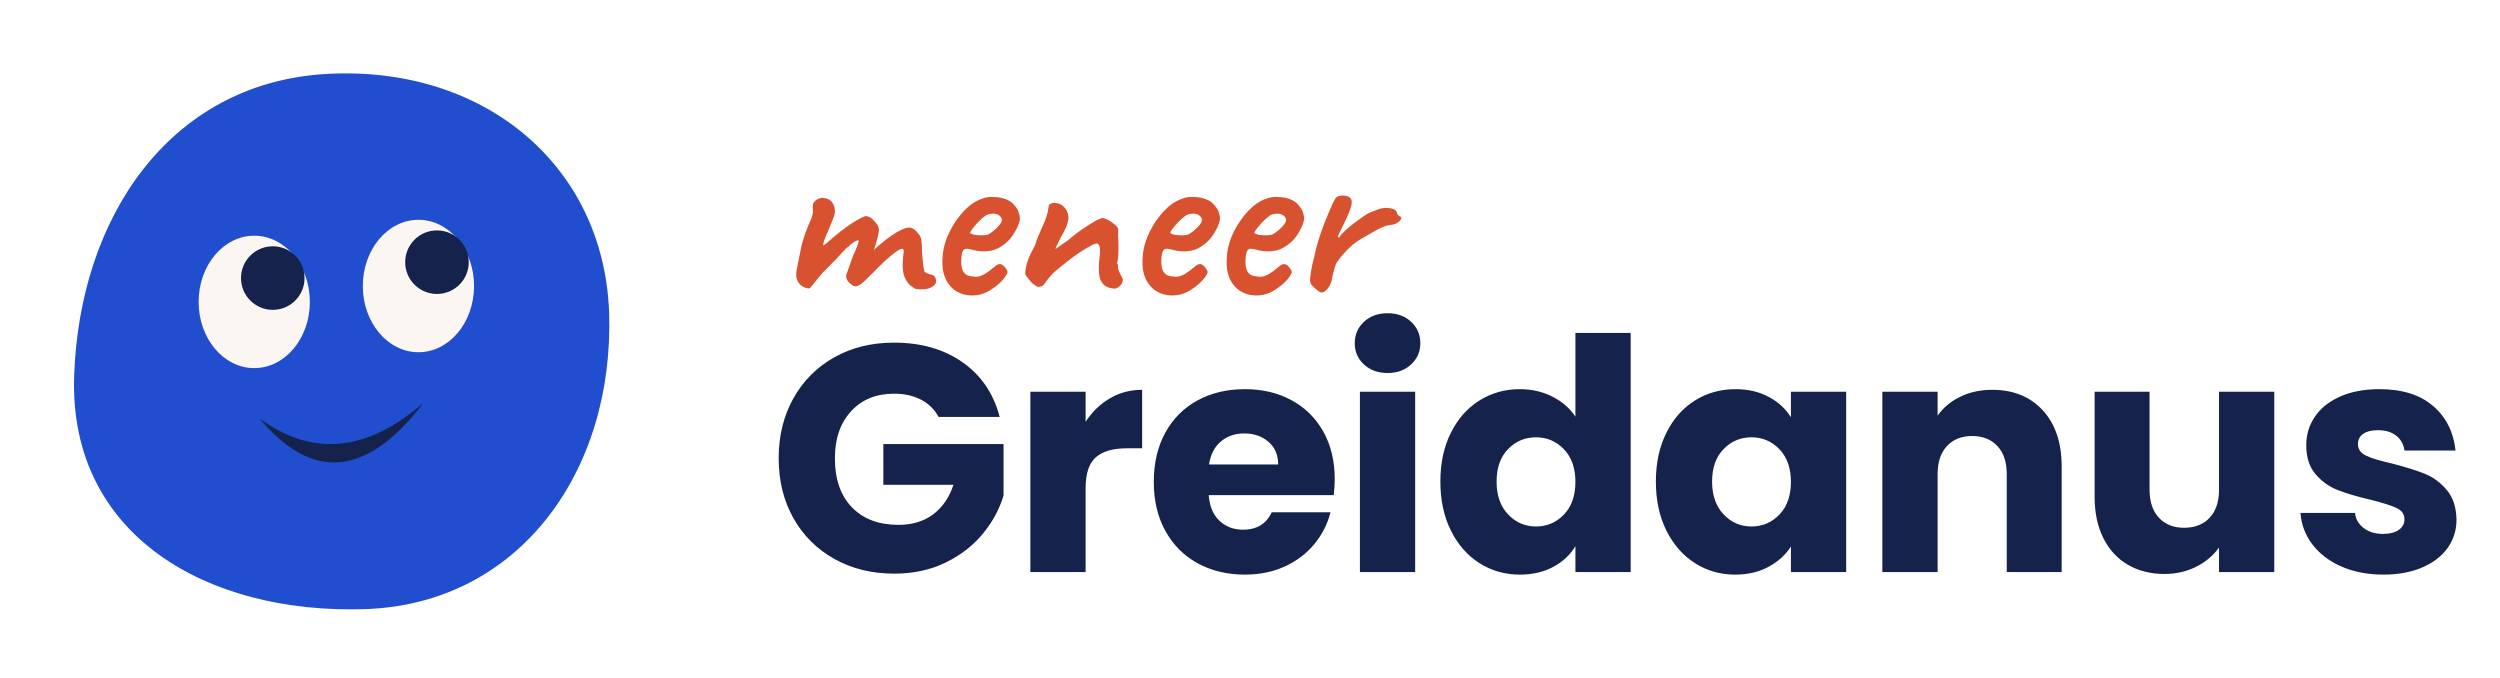
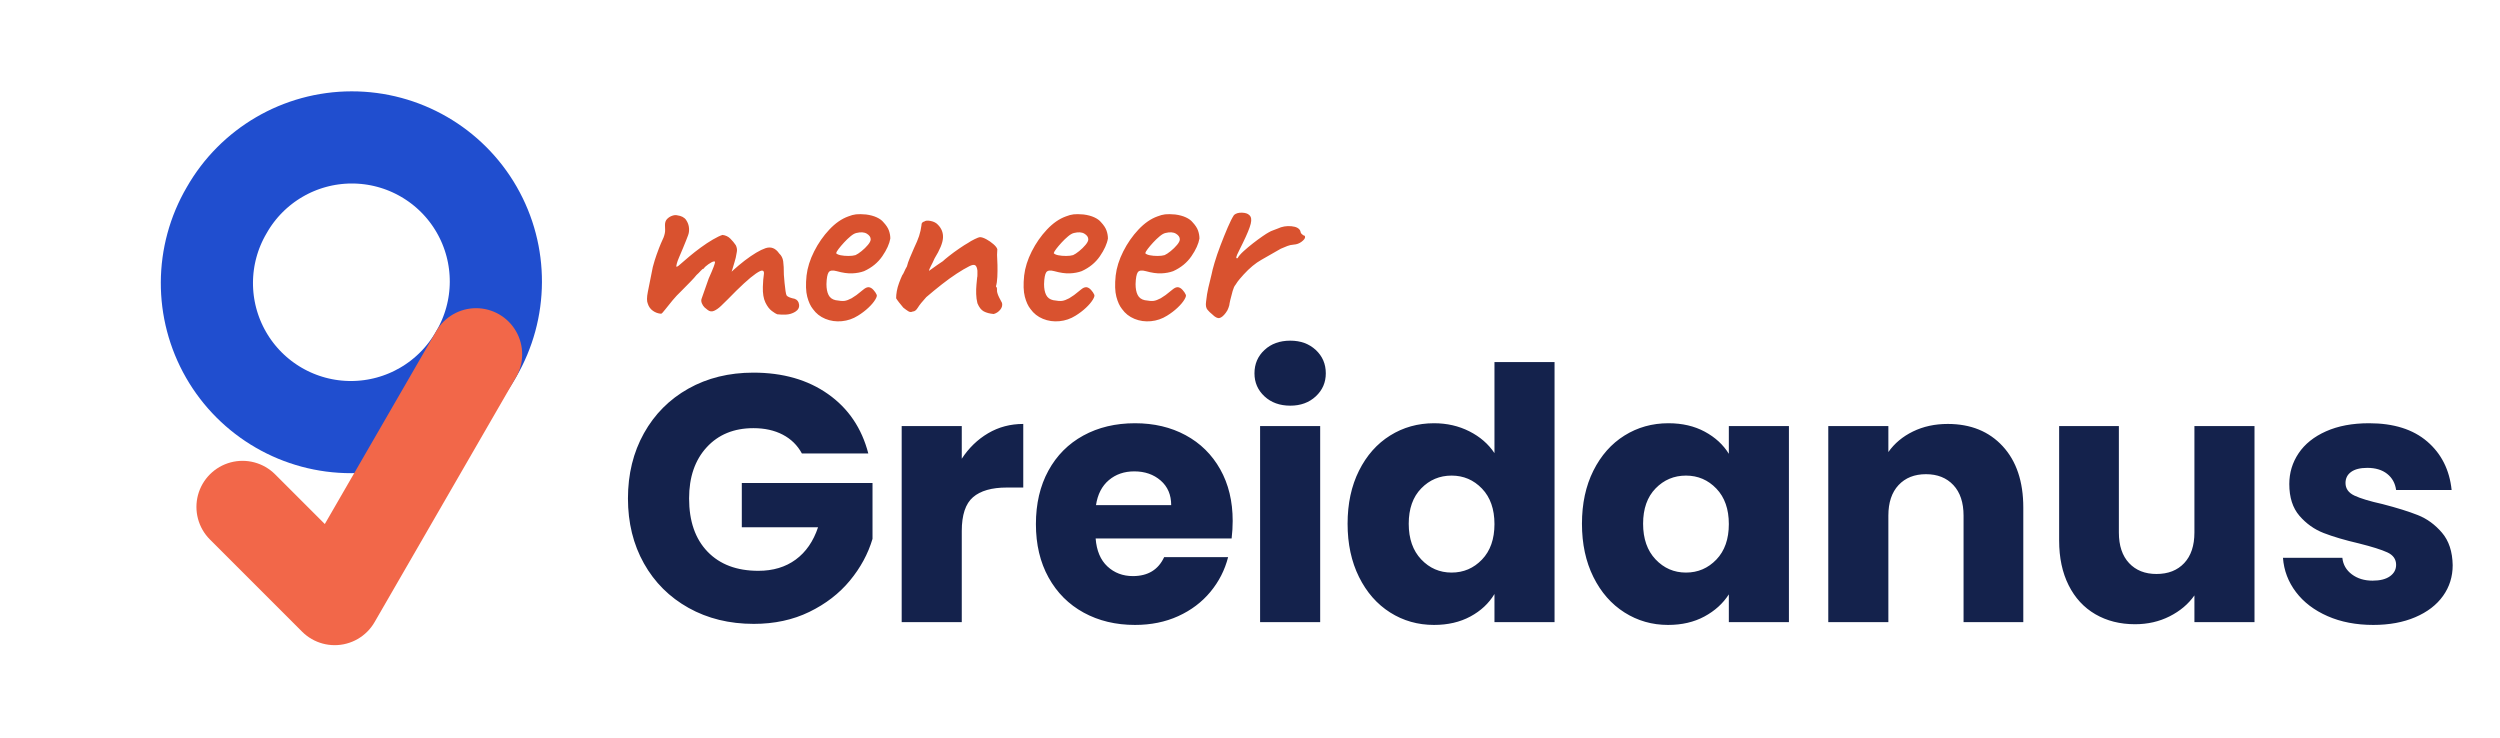
- <svg xmlns="http://www.w3.org/2000/svg" viewBox="0 0 944 256" width="944" height="256" role="img" aria-labelledby="titel">
-   <g id="blobje">
-     <path fill="#204ECF" d="M122 28 C182 24 228 62 230 118 C232 178 196 228 138 230 C78 232 26 202 28 142 C30 82 64 32 122 28 Z" />
-     <ellipse cx="96" cy="114" rx="21" ry="25" fill="#FBF6F1" />
-     <ellipse cx="158" cy="108" rx="21" ry="25" fill="#FBF6F1" />
-     <circle cx="103" cy="105" r="12" fill="#14224C" />
-     <circle cx="165" cy="99" r="12" fill="#14224C" />
-     <path fill="#14224C" d="M98 158 Q128 194 160 152 Q128 180 98 158 Z" />
+ <svg xmlns="http://www.w3.org/2000/svg" viewBox="76 0 868 256" width="868" height="256" role="img" aria-labelledby="titel">
+   <g id="teken" transform="translate(70 0)">
+     <g transform="translate(8 0)" fill="none" stroke-width="32">
+       <path stroke="#204ECF" d="M163.3 123A50 50 0 1 0 76.7 73A50 50 0 1 0 163.3 123Z" />
+       <path stroke="#F26749" stroke-linecap="round" stroke-linejoin="round" d="M163.3 123L114.2 208L82.2 176" />
+     </g>
  </g>
  <path id="meneer" fill="#D9522F" d="M345.856 109.12Q345.28 108.928 343.984 107.968Q342.688 107.008 341.728 104.992Q340.768 102.976 340.864 99.616Q340.96 96.736 341.2 95.392Q341.44 94.048 340.672 93.952Q340.096 93.856 338.416 95.008Q336.736 96.16 334.288 98.416Q331.84 100.672 328.672 103.936Q327.616 104.992 326.368 106.192Q325.12 107.392 323.92 107.92Q322.72 108.448 321.664 107.584L320.608 106.72Q320.032 106.144 319.696 105.328Q319.36 104.512 319.552 103.84L322.048 96.736Q323.296 93.952 323.776 92.656Q324.256 91.36 324.256 91.024Q324.256 90.688 323.776 90.784Q323.2 90.88 321.952 91.744Q320.704 92.608 320.32 93.28Q319.936 93.28 319.264 94.048Q318.592 94.816 317.824 95.488Q317.248 96.256 315.616 97.936Q313.984 99.616 312.256 101.344Q311.008 102.496 309.52 104.272Q308.032 106.048 306.928 107.488Q305.824 108.928 305.536 108.928Q304.0 108.832 302.704 107.92Q301.408 107.008 300.928 105.472Q300.352 104.224 300.928 101.344Q301.504 98.464 302.656 92.704Q303.04 91.264 303.328 90.352Q303.616 89.44 303.952 88.48Q304.288 87.52 304.816 86.128Q305.344 84.736 306.4 82.432Q306.976 80.896 306.928 79.792Q306.88 78.688 306.88 78.112Q306.88 76.768 307.648 76.0Q308.416 75.232 309.424 74.896Q310.432 74.56 311.104 74.752Q313.312 75.04 314.224 76.384Q315.136 77.728 315.232 79.264Q315.328 80.608 314.896 81.712Q314.464 82.816 314.176 83.584L313.12 86.176Q312.352 88.0 311.776 89.344Q311.2 90.688 311.008 91.456Q310.816 92.224 310.816 92.512Q310.912 92.8 311.584 92.272Q312.256 91.744 313.312 90.784Q314.368 89.824 315.328 89.056Q317.152 87.52 319.312 85.936Q321.472 84.352 323.536 83.152Q325.6 81.952 326.848 81.568Q328.48 81.76 329.584 82.864Q330.688 83.968 331.456 85.12Q332.032 86.272 331.84 87.376Q331.648 88.48 331.456 89.44Q331.36 89.824 331.024 91.024Q330.688 92.224 330.352 93.28Q330.016 94.336 330.016 94.336Q330.016 94.336 330.736 93.664Q331.456 92.992 332.56 92.08Q333.664 91.168 334.528 90.496Q338.944 87.136 341.776 86.176Q344.608 85.216 346.528 88.0Q347.68 89.056 347.92 90.688Q348.16 92.32 348.16 95.392Q348.256 96.64 348.4 98.224Q348.544 99.808 348.736 101.056Q348.928 102.304 349.12 102.592Q349.408 102.976 350.176 103.264Q350.944 103.552 351.904 103.744Q353.248 104.224 353.44 105.76Q353.632 107.296 352.096 108.256Q350.656 109.12 349.024 109.216Q347.392 109.312 345.856 109.12ZM373.888 109.6Q371.296 111.232 368.272 111.52Q365.248 111.808 362.56 110.704Q359.872 109.6 358.24 107.296Q356.992 105.76 356.272 103.024Q355.552 100.288 356.032 95.68Q356.512 91.552 358.672 87.28Q360.832 83.008 363.952 79.696Q367.072 76.384 370.528 75.136Q371.968 74.56 373.216 74.416Q374.464 74.272 376.672 74.464Q378.88 74.752 380.416 75.472Q381.952 76.192 382.72 77.152Q384.16 78.688 384.64 80.08Q385.12 81.472 385.12 82.816Q384.64 85.6 382.336 88.96Q380.032 92.32 376.0 94.144Q374.176 94.816 371.872 94.912Q369.568 95.008 366.496 94.144Q364.384 93.568 363.712 94.528Q363.04 95.488 362.944 98.656Q362.944 100.96 363.664 102.4Q364.384 103.84 366.112 104.224Q368.224 104.608 369.232 104.464Q370.24 104.32 371.68 103.552Q372.736 102.88 373.36 102.448Q373.984 102.016 374.512 101.536Q375.04 101.056 375.712 100.576Q376.288 100.096 376.72 99.904Q377.152 99.712 377.632 99.712Q378.496 99.808 379.264 100.672Q380.032 101.536 380.32 102.208Q380.704 102.688 379.888 104.032Q379.072 105.376 377.488 106.864Q375.904 108.352 373.888 109.6ZM373.024 88.576Q373.888 88.192 375.136 87.184Q376.384 86.176 377.344 85.024Q378.304 83.872 378.304 83.104Q378.304 81.952 376.96 81.136Q375.616 80.32 373.312 80.896Q372.448 81.088 371.296 82.048Q370.144 83.008 369.04 84.208Q367.936 85.408 367.168 86.416Q366.4 87.424 366.304 87.904Q366.688 88.384 367.888 88.624Q369.088 88.864 370.576 88.864Q372.064 88.864 373.024 88.576ZM421.024 109.024Q418.912 108.832 417.568 108.112Q416.224 107.392 415.36 105.28Q414.976 103.744 414.928 102.064Q414.88 100.384 415.024 98.848Q415.168 97.312 415.264 96.352Q415.36 96.16 415.36 95.44Q415.36 94.72 415.36 93.952Q415.168 92.416 414.544 92.08Q413.92 91.744 412.576 92.416Q410.656 93.376 408.16 95.008Q405.664 96.64 402.976 98.752Q400.288 100.864 397.6 103.168Q395.488 105.472 394.672 106.816Q393.856 108.16 392.896 108.16Q392.128 108.544 391.36 108.064Q390.592 107.584 389.632 106.816Q388.96 106.048 388.144 104.992Q387.328 103.936 387.136 103.552Q387.136 102.4 387.376 101.056Q387.616 99.712 388.144 98.272Q388.672 96.832 389.248 95.584Q389.632 95.104 389.968 94.288Q390.304 93.472 390.88 92.512Q391.168 91.264 391.936 89.44Q392.704 87.616 393.376 86.08Q394.528 83.68 395.104 81.952Q395.68 80.224 395.968 78.016Q395.872 77.824 396.112 77.44Q396.352 77.056 396.736 76.96H396.832Q397.504 76.384 399.136 76.72Q400.768 77.056 401.632 78.016Q403.552 79.936 403.408 82.576Q403.264 85.216 400.48 89.728Q399.808 91.264 399.184 92.416Q398.56 93.568 398.56 94.048Q398.56 94.048 399.424 93.424Q400.288 92.8 401.44 91.984Q402.592 91.168 403.36 90.688Q403.84 90.208 405.472 88.912Q407.104 87.616 409.072 86.272Q411.04 84.928 412.096 84.352Q413.056 83.68 414.448 83.008Q415.84 82.336 416.224 82.336Q417.088 82.336 418.432 83.056Q419.776 83.776 420.928 84.784Q422.08 85.792 422.272 86.56Q422.272 86.944 422.224 87.472Q422.176 88.0 422.176 88.48Q422.272 89.92 422.32 92.032Q422.368 94.144 422.272 96.16Q422.176 98.176 421.792 99.424Q421.792 99.424 421.888 99.616Q421.984 99.808 422.176 100.0Q422.08 100.192 422.128 100.384Q422.176 100.576 422.176 100.576Q422.08 100.96 422.272 101.68Q422.464 102.4 422.896 103.264Q423.328 104.128 423.904 105.184Q424.192 106.432 423.28 107.536Q422.368 108.64 421.024 109.024ZM449.44 109.6Q446.848 111.232 443.824 111.52Q440.8 111.808 438.112 110.704Q435.424 109.6 433.792 107.296Q432.544 105.76 431.824 103.024Q431.104 100.288 431.584 95.68Q432.064 91.552 434.224 87.28Q436.384 83.008 439.504 79.696Q442.624 76.384 446.08 75.136Q447.52 74.56 448.768 74.416Q450.016 74.272 452.224 74.464Q454.432 74.752 455.968 75.472Q457.504 76.192 458.272 77.152Q459.712 78.688 460.192 80.08Q460.672 81.472 460.672 82.816Q460.192 85.6 457.888 88.96Q455.584 92.32 451.552 94.144Q449.728 94.816 447.424 94.912Q445.12 95.008 442.048 94.144Q439.936 93.568 439.264 94.528Q438.592 95.488 438.496 98.656Q438.496 100.96 439.216 102.4Q439.936 103.84 441.664 104.224Q443.776 104.608 444.784 104.464Q445.792 104.32 447.232 103.552Q448.288 102.88 448.912 102.448Q449.536 102.016 450.064 101.536Q450.592 101.056 451.264 100.576Q451.84 100.096 452.272 99.904Q452.704 99.712 453.184 99.712Q454.048 99.808 454.816 100.672Q455.584 101.536 455.872 102.208Q456.256 102.688 455.44 104.032Q454.624 105.376 453.04 106.864Q451.456 108.352 449.44 109.6ZM448.576 88.576Q449.44 88.192 450.688 87.184Q451.936 86.176 452.896 85.024Q453.856 83.872 453.856 83.104Q453.856 81.952 452.512 81.136Q451.168 80.32 448.864 80.896Q448 81.088 446.848 82.048Q445.696 83.008 444.592 84.208Q443.488 85.408 442.72 86.416Q441.952 87.424 441.856 87.904Q442.24 88.384 443.44 88.624Q444.64 88.864 446.128 88.864Q447.616 88.864 448.576 88.576ZM481.216 109.6Q478.624 111.232 475.6 111.52Q472.576 111.808 469.888 110.704Q467.2 109.6 465.568 107.296Q464.32 105.76 463.6 103.024Q462.88 100.288 463.36 95.68Q463.84 91.552 466.0 87.28Q468.16 83.008 471.28 79.696Q474.4 76.384 477.856 75.136Q479.296 74.56 480.544 74.416Q481.792 74.272 484.0 74.464Q486.208 74.752 487.744 75.472Q489.28 76.192 490.048 77.152Q491.488 78.688 491.968 80.08Q492.448 81.472 492.448 82.816Q491.968 85.6 489.664 88.96Q487.36 92.32 483.328 94.144Q481.504 94.816 479.2 94.912Q476.896 95.008 473.824 94.144Q471.712 93.568 471.04 94.528Q470.368 95.488 470.272 98.656Q470.272 100.96 470.992 102.4Q471.712 103.84 473.44 104.224Q475.552 104.608 476.56 104.464Q477.568 104.32 479.008 103.552Q480.064 102.88 480.688 102.448Q481.312 102.016 481.84 101.536Q482.368 101.056 483.04 100.576Q483.616 100.096 484.048 99.904Q484.48 99.712 484.96 99.712Q485.824 99.808 486.592 100.672Q487.36 101.536 487.648 102.208Q488.032 102.688 487.216 104.032Q486.4 105.376 484.816 106.864Q483.232 108.352 481.216 109.6ZM480.352 88.576Q481.216 88.192 482.464 87.184Q483.712 86.176 484.672 85.024Q485.632 83.872 485.632 83.104Q485.632 81.952 484.288 81.136Q482.944 80.32 480.64 80.896Q479.776 81.088 478.624 82.048Q477.472 83.008 476.368 84.208Q475.264 85.408 474.496 86.416Q473.728 87.424 473.632 87.904Q474.016 88.384 475.216 88.624Q476.416 88.864 477.904 88.864Q479.392 88.864 480.352 88.576ZM496.864 109.12Q496.0 108.448 495.232 107.536Q494.464 106.624 494.752 104.704Q495.04 102.016 495.52 99.952Q496.0 97.888 496.672 95.2Q496.864 94.048 497.68 91.264Q498.496 88.48 499.744 85.216Q500.992 81.952 502.24 79.024Q503.488 76.096 504.448 74.656Q505.408 73.792 507.184 73.84Q508.96 73.888 509.728 74.656Q510.784 75.52 510.256 77.68Q509.728 79.84 507.52 84.352Q506.752 85.984 506.08 87.28Q505.408 88.576 505.264 89.2Q505.12 89.824 505.696 89.632Q506.272 88.576 507.808 87.184Q509.344 85.792 511.072 84.448Q512.8 83.104 514.336 82.048Q515.872 80.992 516.448 80.704Q517.216 80.224 518.224 79.888Q519.232 79.552 519.616 79.36Q521.824 78.304 524.368 78.544Q526.912 78.784 527.488 80.224Q527.584 80.992 528.112 81.376Q528.64 81.76 528.64 81.76Q529.024 81.76 529.072 82.048Q529.12 82.336 529.12 82.336Q529.12 83.008 527.92 83.92Q526.72 84.832 525.184 84.928Q523.936 85.024 522.976 85.408Q522.016 85.792 520.672 86.368Q517.024 88.48 513.952 90.208Q510.88 91.936 507.808 95.296Q507.136 96.064 506.416 96.88Q505.696 97.696 504.928 98.944Q504.448 99.424 503.968 101.056Q503.488 102.688 503.152 104.176Q502.816 105.664 502.816 105.952Q502.816 105.952 502.528 106.864Q502.24 107.776 501.568 108.64Q500.416 110.176 499.408 110.416Q498.4 110.656 496.864 109.12Z" />
  <path id="greidanus" fill="#14224C" d="M354.416 157.44Q352.098 153.17 347.767 150.913Q343.436 148.656 337.58 148.656Q327.454 148.656 321.354 155.305Q315.254 161.954 315.254 173.056Q315.254 184.89 321.659 191.539Q328.064 198.188 339.288 198.188Q346.974 198.188 352.281 194.284Q357.588 190.38 360.028 183.06H333.554V167.688H378.938V187.086Q376.62 194.894 371.069 201.604Q365.518 208.314 356.978 212.462Q348.438 216.61 337.702 216.61Q325.014 216.61 315.071 211.059Q305.128 205.508 299.577 195.626Q294.026 185.744 294.026 173.056Q294.026 160.368 299.577 150.425Q305.128 140.482 315.01 134.931Q324.892 129.38 337.58 129.38Q352.952 129.38 363.505 136.822Q374.058 144.264 377.474 157.44ZM431.276 147.192V169.274H425.542Q417.734 169.274 413.83 172.629Q409.926 175.984 409.926 184.402V216.0H389.064V147.924H409.926V159.27Q413.586 153.658 419.076 150.425Q424.566 147.192 431.276 147.192ZM503.622 186.964H456.408Q456.896 193.308 460.495 196.663Q464.094 200.018 469.34 200.018Q477.148 200.018 480.198 193.43H502.402Q500.694 200.14 496.241 205.508Q491.788 210.876 485.078 213.926Q478.368 216.976 470.072 216.976Q460.068 216.976 452.26 212.706Q444.452 208.436 440.06 200.506Q435.668 192.576 435.668 181.962Q435.668 171.348 439.999 163.418Q444.33 155.488 452.138 151.218Q459.946 146.948 470.072 146.948Q479.954 146.948 487.64 151.096Q495.326 155.244 499.657 162.93Q503.988 170.616 503.988 180.864Q503.988 183.792 503.622 186.964ZM482.638 175.374Q482.638 170.006 478.978 166.834Q475.318 163.662 469.828 163.662Q464.582 163.662 460.983 166.712Q457.384 169.762 456.53 175.374ZM511.552 129.624Q511.552 124.744 515.029 121.511Q518.506 118.278 523.996 118.278Q529.364 118.278 532.841 121.511Q536.318 124.744 536.318 129.624Q536.318 134.382 532.841 137.615Q529.364 140.848 523.996 140.848Q518.506 140.848 515.029 137.615Q511.552 134.382 511.552 129.624ZM534.366 147.924V216.0H513.504V147.924ZM573.894 146.948Q580.604 146.948 586.155 149.754Q591.706 152.56 594.878 157.318V125.72H615.74V216.0H594.878V206.24Q591.95 211.12 586.521 214.048Q581.092 216.976 573.894 216.976Q565.476 216.976 558.644 212.645Q551.812 208.314 547.847 200.323Q543.882 192.332 543.882 181.84Q543.882 171.348 547.847 163.418Q551.812 155.488 558.644 151.218Q565.476 146.948 573.894 146.948ZM579.994 165.126Q573.772 165.126 569.441 169.579Q565.11 174.032 565.11 181.84Q565.11 189.648 569.441 194.223Q573.772 198.798 579.994 198.798Q586.216 198.798 590.547 194.284Q594.878 189.77 594.878 181.962Q594.878 174.154 590.547 169.64Q586.216 165.126 579.994 165.126ZM655.268 146.948Q662.466 146.948 667.895 149.876Q673.324 152.804 676.252 157.562V147.924H697.114V216.0H676.252V206.362Q673.202 211.12 667.773 214.048Q662.344 216.976 655.146 216.976Q646.85 216.976 640.018 212.645Q633.186 208.314 629.221 200.323Q625.256 192.332 625.256 181.84Q625.256 171.348 629.221 163.418Q633.186 155.488 640.018 151.218Q646.85 146.948 655.268 146.948ZM661.368 165.126Q655.146 165.126 650.815 169.579Q646.484 174.032 646.484 181.84Q646.484 189.648 650.815 194.223Q655.146 198.798 661.368 198.798Q667.59 198.798 671.921 194.284Q676.252 189.77 676.252 181.962Q676.252 174.154 671.921 169.64Q667.59 165.126 661.368 165.126ZM778.488 176.228V216.0H757.748V179.034Q757.748 172.202 754.21 168.42Q750.672 164.638 744.694 164.638Q738.716 164.638 735.178 168.42Q731.64 172.202 731.64 179.034V216.0H710.778V147.924H731.64V156.952Q734.812 152.438 740.18 149.815Q745.548 147.192 752.258 147.192Q764.214 147.192 771.351 154.939Q778.488 162.686 778.488 176.228ZM858.764 147.924V216.0H837.902V206.728Q834.73 211.242 829.301 213.987Q823.872 216.732 817.284 216.732Q809.476 216.732 803.498 213.255Q797.52 209.778 794.226 203.19Q790.932 196.602 790.932 187.696V147.924H811.672V184.89Q811.672 191.722 815.21 195.504Q818.748 199.286 824.726 199.286Q830.826 199.286 834.364 195.504Q837.902 191.722 837.902 184.89V147.924ZM868.646 193.674H889.264Q889.63 197.212 892.558 199.408Q895.486 201.604 899.756 201.604Q903.66 201.604 905.795 200.079Q907.93 198.554 907.93 196.114Q907.93 193.186 904.88 191.783Q901.83 190.38 894.998 188.672Q887.678 186.964 882.798 185.073Q877.918 183.182 874.38 179.095Q870.842 175.008 870.842 168.054Q870.842 162.198 874.075 157.379Q877.308 152.56 883.591 149.754Q889.874 146.948 898.536 146.948Q911.346 146.948 918.727 153.292Q926.108 159.636 927.206 170.128H907.93Q907.442 166.59 904.819 164.516Q902.196 162.442 897.926 162.442Q894.266 162.442 892.314 163.845Q890.362 165.248 890.362 167.688Q890.362 170.616 893.473 172.08Q896.584 173.544 903.172 175.008Q910.736 176.96 915.494 178.851Q920.252 180.742 923.851 184.951Q927.45 189.16 927.572 196.236Q927.572 202.214 924.217 206.911Q920.862 211.608 914.579 214.292Q908.296 216.976 900.0 216.976Q891.094 216.976 884.14 213.926Q877.186 210.876 873.16 205.569Q869.134 200.262 868.646 193.674Z" />
</svg>
